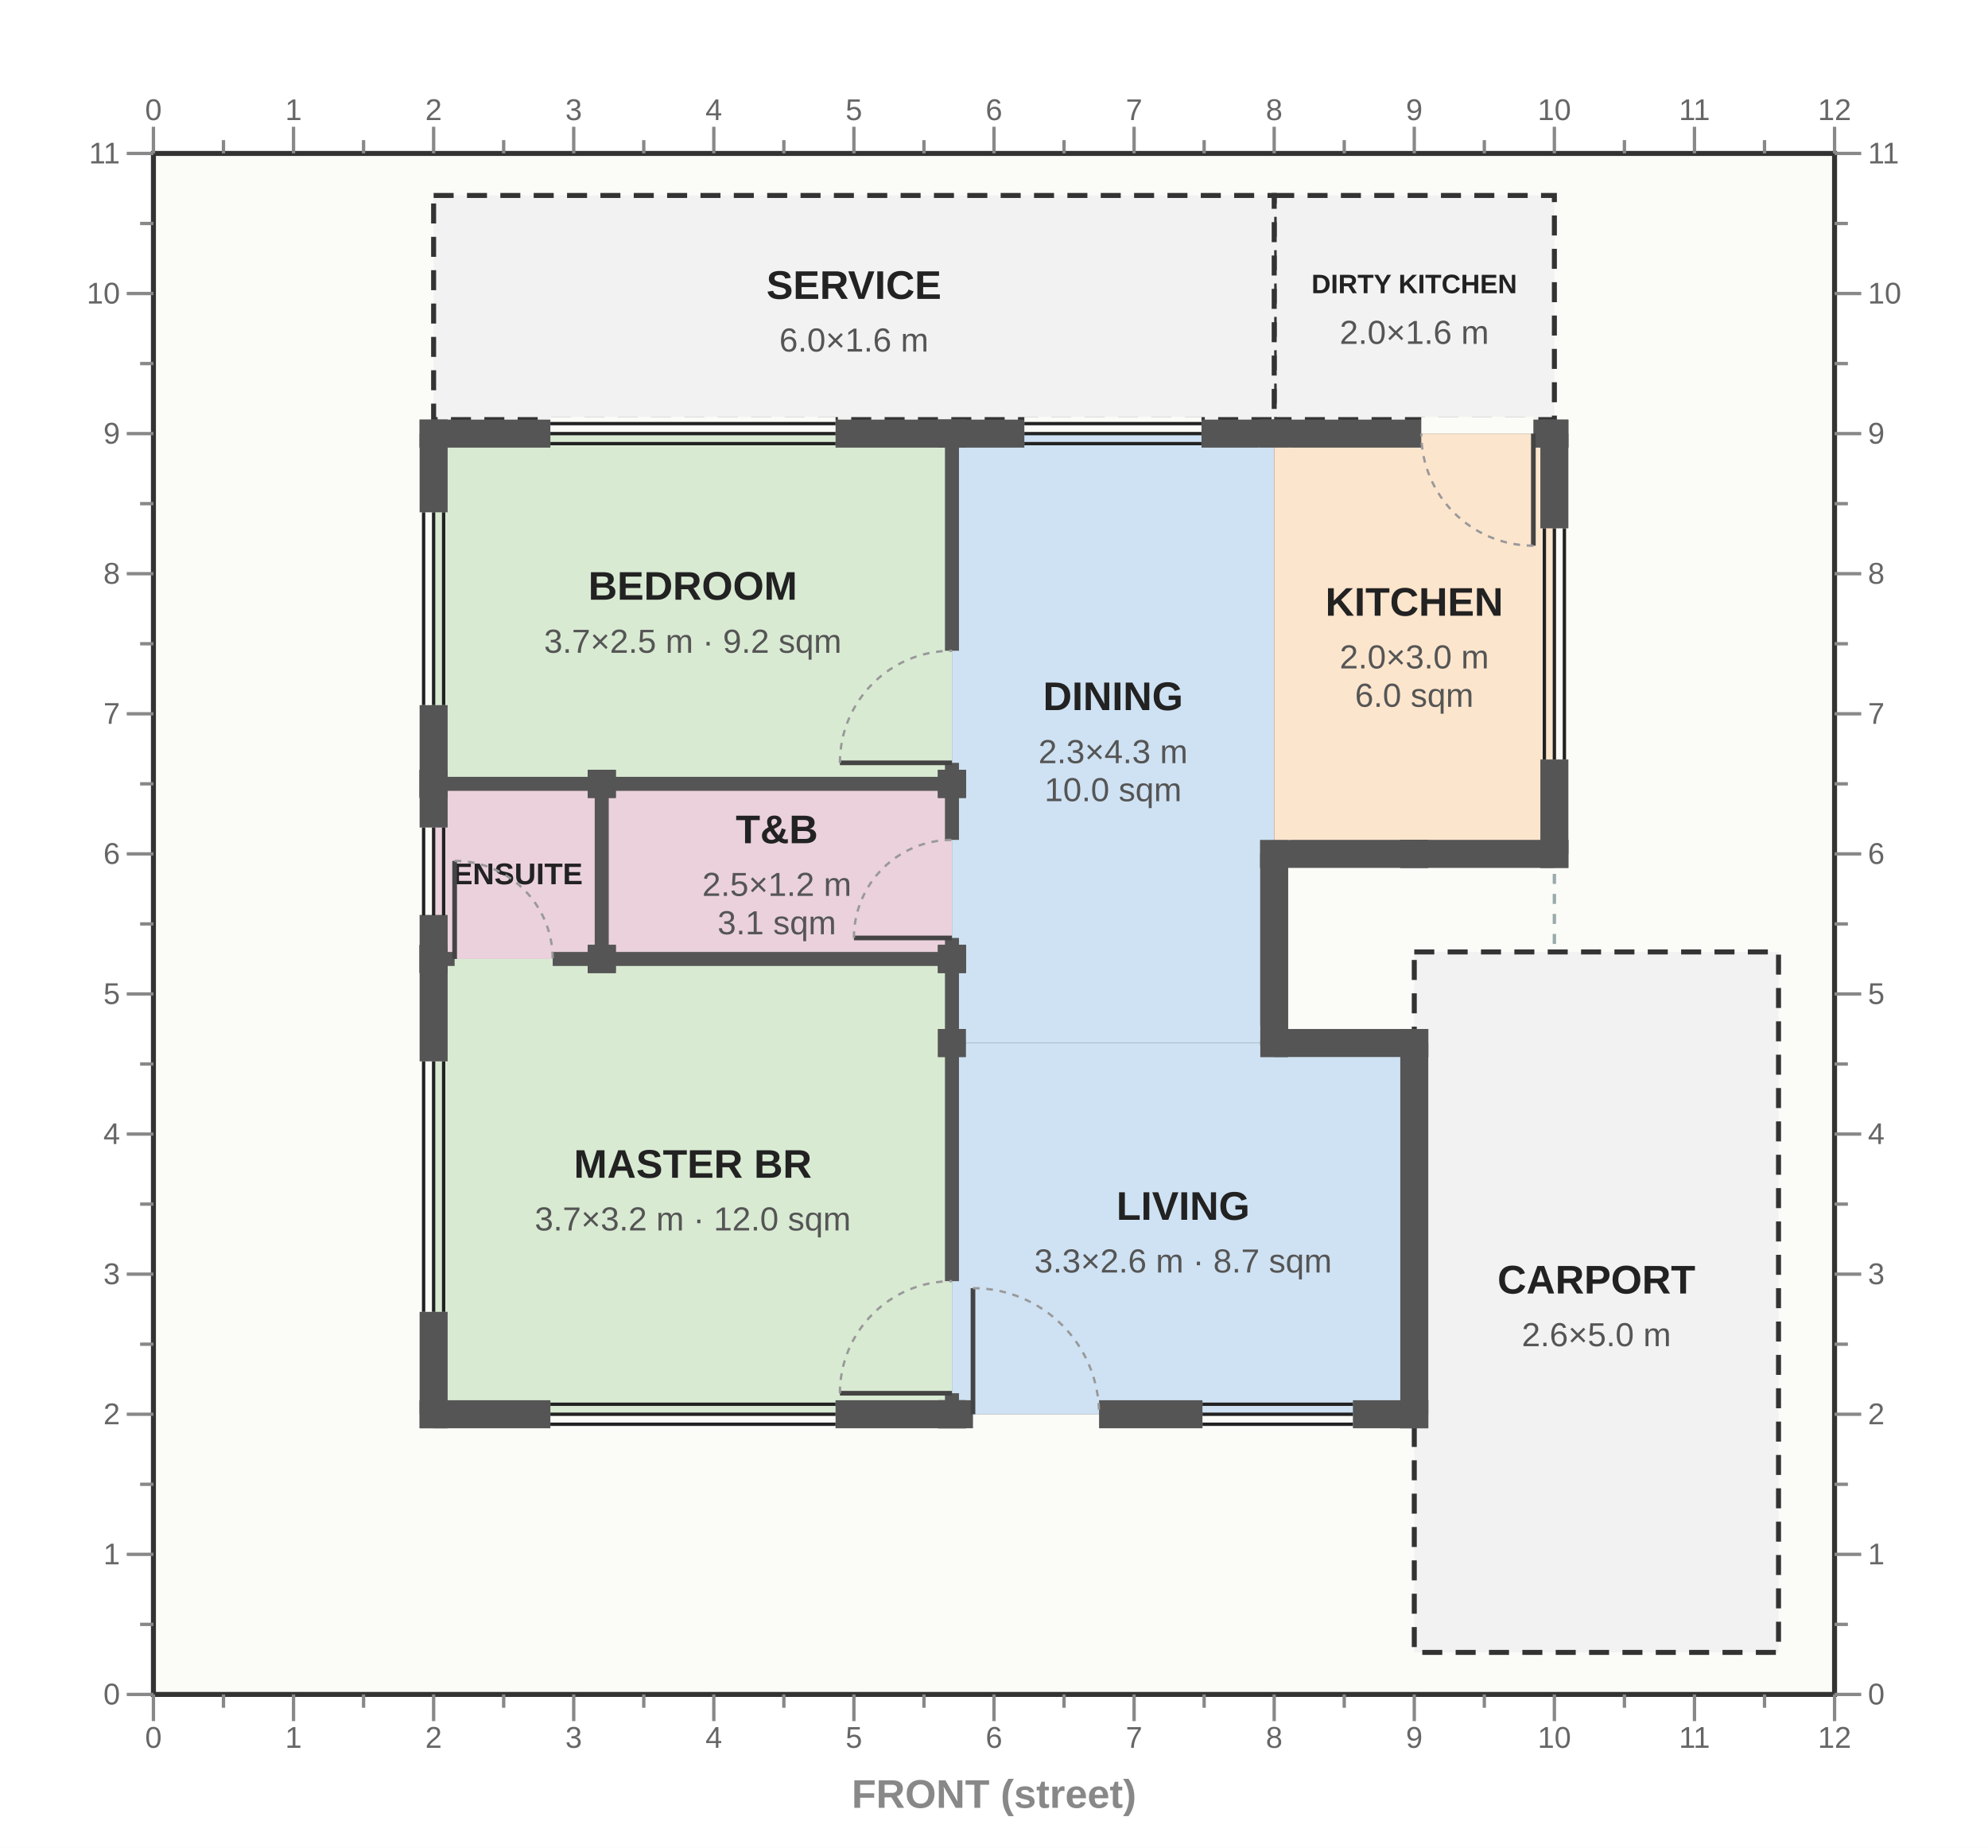
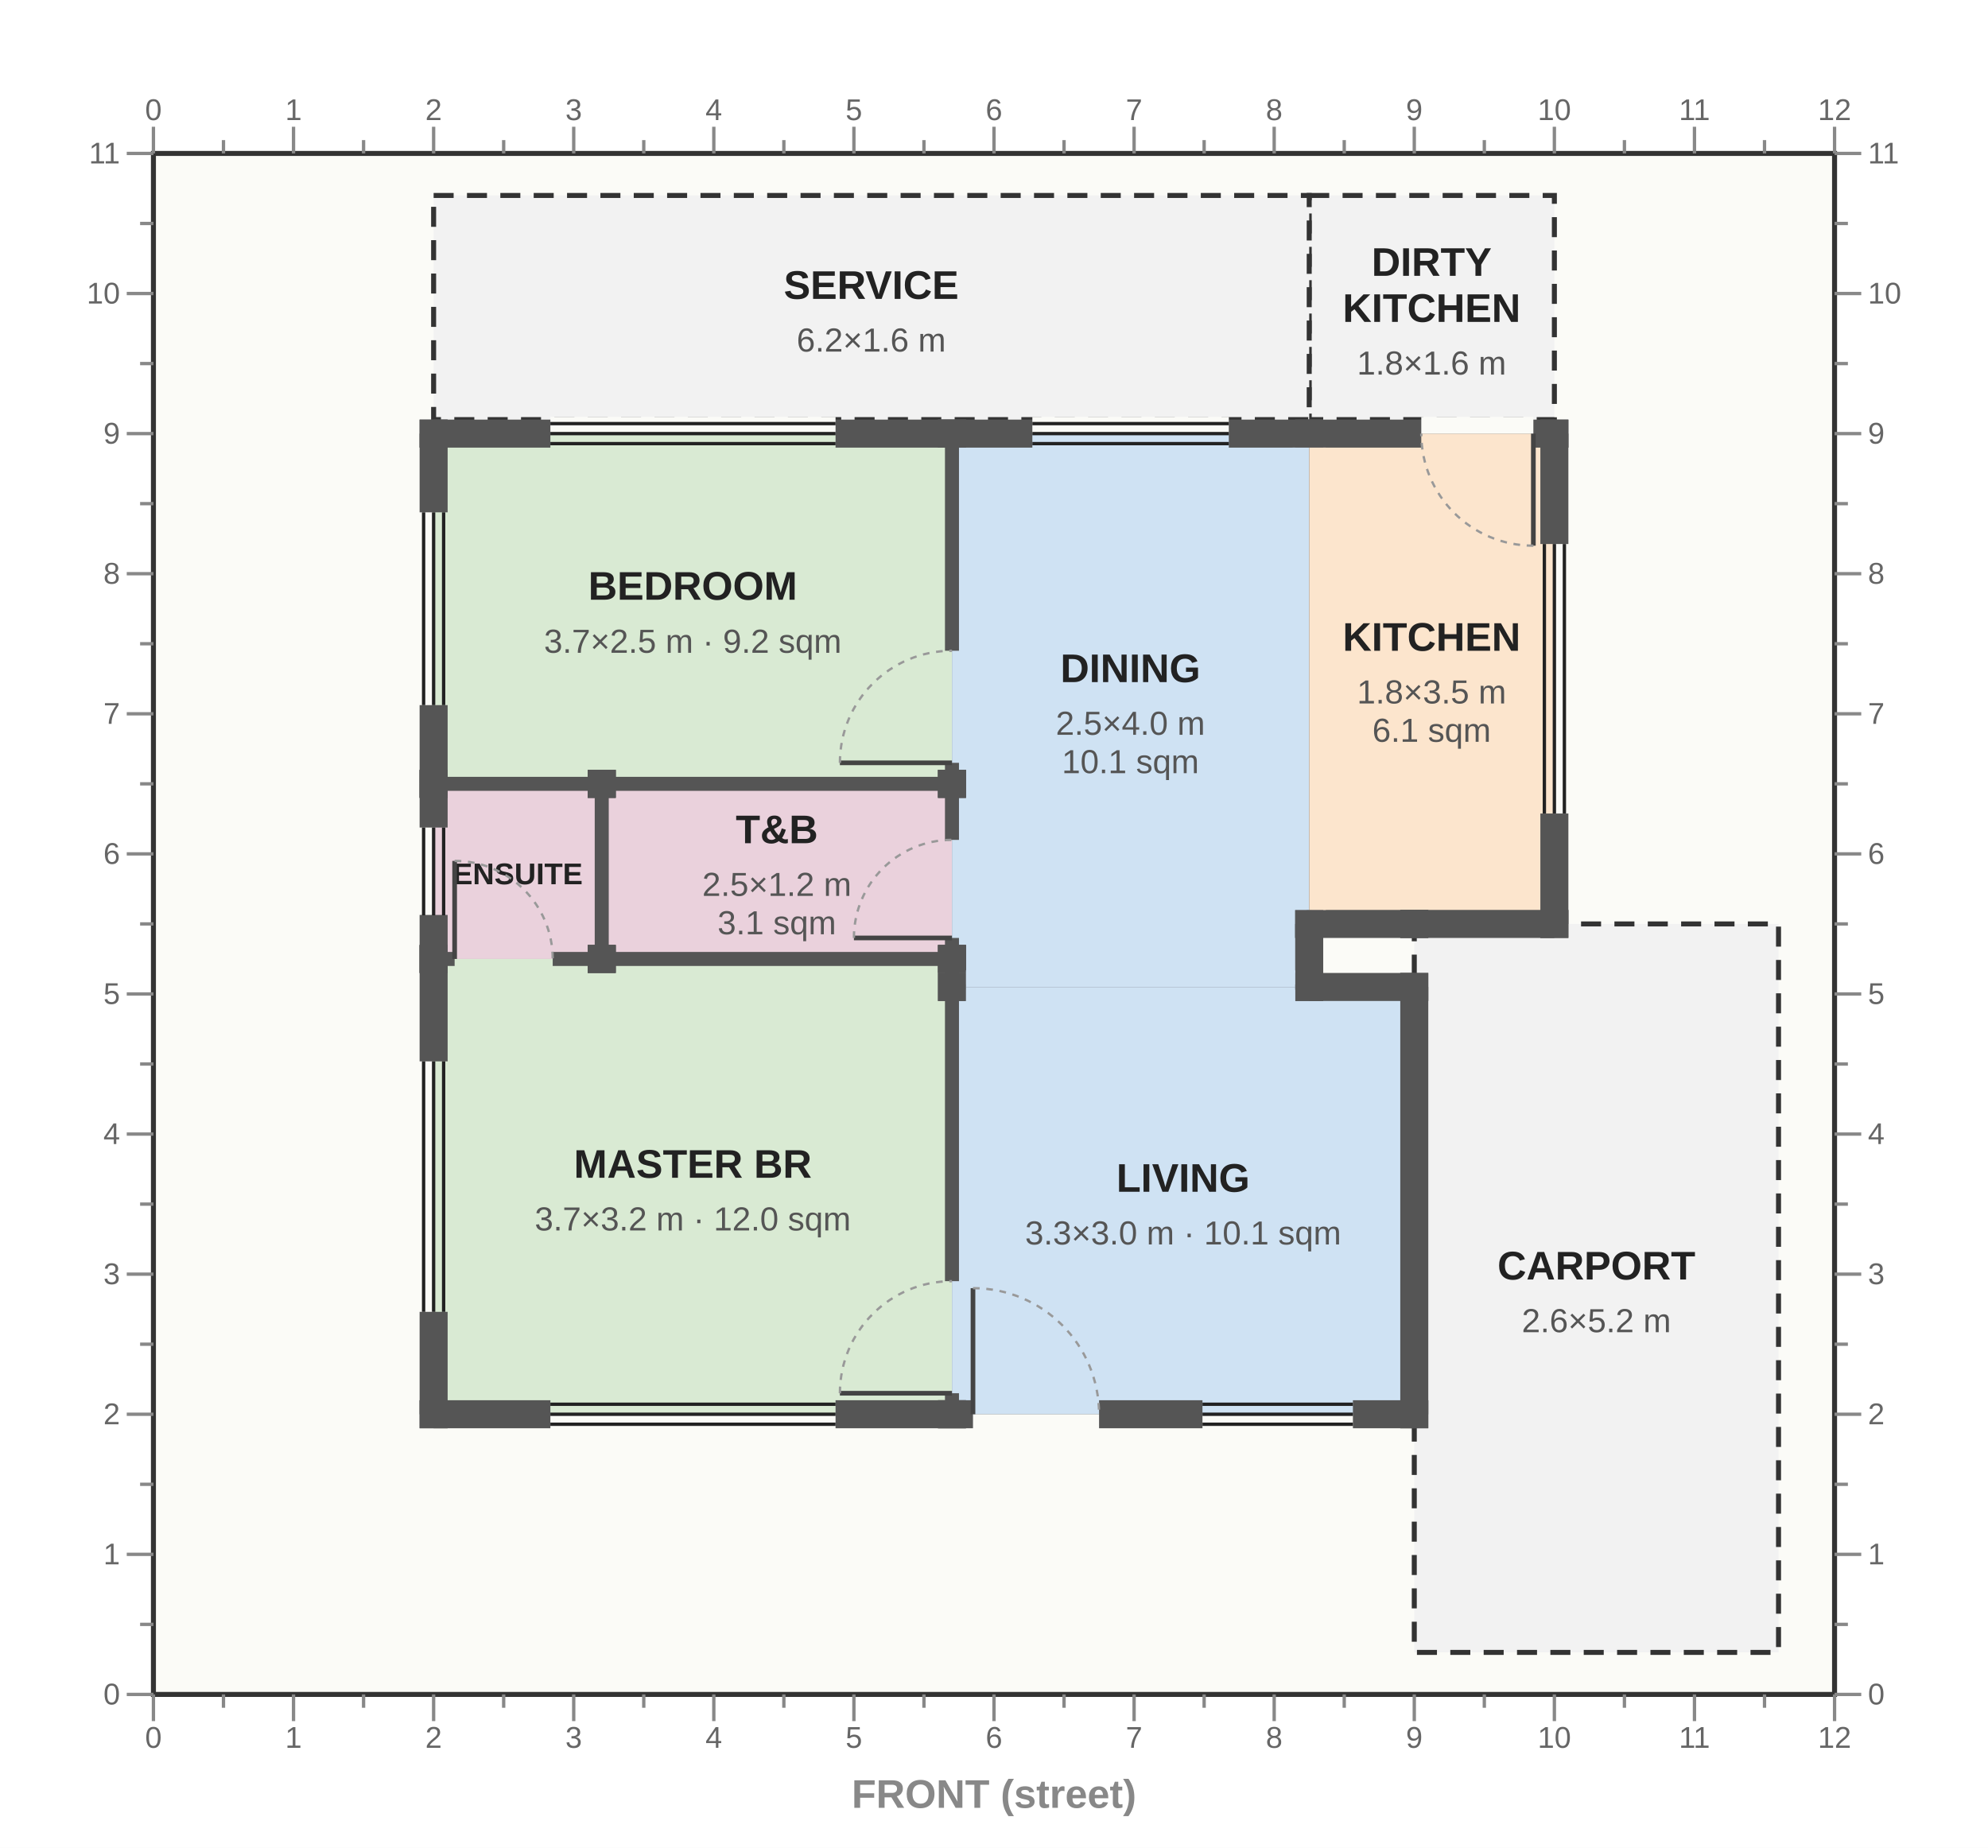
<svg xmlns="http://www.w3.org/2000/svg" width="596" height="554" viewBox="0 0 596 554">
  <rect x="0" y="0" width="596" height="554" fill="white" />
  <rect x="46.0" y="46.0" width="504.0" height="462.0" fill="#fbfbf7" stroke="#333" stroke-width="1.5" />
  <line x1="46.0" y1="46.0" x2="46.0" y2="38.0" stroke="#888" stroke-width="1" />
  <line x1="46.0" y1="508.0" x2="46.0" y2="516.0" stroke="#888" stroke-width="1" />
  <text x="46.0" y="36.0" text-anchor="middle" font-family="Arial" font-size="9" fill="#666">0</text>
  <text x="46.0" y="524.0" text-anchor="middle" font-family="Arial" font-size="9" fill="#666">0</text>
  <line x1="67.0" y1="46.0" x2="67.0" y2="42.0" stroke="#888" stroke-width="1" />
  <line x1="67.0" y1="508.0" x2="67.0" y2="512.0" stroke="#888" stroke-width="1" />
  <line x1="88.0" y1="46.0" x2="88.0" y2="38.0" stroke="#888" stroke-width="1" />
  <line x1="88.0" y1="508.0" x2="88.0" y2="516.0" stroke="#888" stroke-width="1" />
  <text x="88.0" y="36.0" text-anchor="middle" font-family="Arial" font-size="9" fill="#666">1</text>
  <text x="88.0" y="524.0" text-anchor="middle" font-family="Arial" font-size="9" fill="#666">1</text>
  <line x1="109.0" y1="46.0" x2="109.0" y2="42.0" stroke="#888" stroke-width="1" />
  <line x1="109.0" y1="508.0" x2="109.0" y2="512.0" stroke="#888" stroke-width="1" />
  <line x1="130.0" y1="46.0" x2="130.0" y2="38.0" stroke="#888" stroke-width="1" />
  <line x1="130.0" y1="508.0" x2="130.0" y2="516.0" stroke="#888" stroke-width="1" />
  <text x="130.0" y="36.0" text-anchor="middle" font-family="Arial" font-size="9" fill="#666">2</text>
  <text x="130.0" y="524.0" text-anchor="middle" font-family="Arial" font-size="9" fill="#666">2</text>
  <line x1="151.0" y1="46.0" x2="151.0" y2="42.0" stroke="#888" stroke-width="1" />
  <line x1="151.0" y1="508.0" x2="151.0" y2="512.0" stroke="#888" stroke-width="1" />
  <line x1="172.0" y1="46.0" x2="172.0" y2="38.0" stroke="#888" stroke-width="1" />
  <line x1="172.0" y1="508.0" x2="172.0" y2="516.0" stroke="#888" stroke-width="1" />
  <text x="172.0" y="36.0" text-anchor="middle" font-family="Arial" font-size="9" fill="#666">3</text>
  <text x="172.0" y="524.0" text-anchor="middle" font-family="Arial" font-size="9" fill="#666">3</text>
  <line x1="193.0" y1="46.0" x2="193.0" y2="42.0" stroke="#888" stroke-width="1" />
  <line x1="193.0" y1="508.0" x2="193.0" y2="512.0" stroke="#888" stroke-width="1" />
  <line x1="214.0" y1="46.0" x2="214.0" y2="38.0" stroke="#888" stroke-width="1" />
  <line x1="214.0" y1="508.0" x2="214.0" y2="516.0" stroke="#888" stroke-width="1" />
  <text x="214.0" y="36.0" text-anchor="middle" font-family="Arial" font-size="9" fill="#666">4</text>
  <text x="214.0" y="524.0" text-anchor="middle" font-family="Arial" font-size="9" fill="#666">4</text>
  <line x1="235.0" y1="46.0" x2="235.0" y2="42.0" stroke="#888" stroke-width="1" />
  <line x1="235.0" y1="508.0" x2="235.0" y2="512.0" stroke="#888" stroke-width="1" />
  <line x1="256.0" y1="46.0" x2="256.0" y2="38.0" stroke="#888" stroke-width="1" />
  <line x1="256.0" y1="508.0" x2="256.0" y2="516.0" stroke="#888" stroke-width="1" />
  <text x="256.0" y="36.0" text-anchor="middle" font-family="Arial" font-size="9" fill="#666">5</text>
  <text x="256.0" y="524.0" text-anchor="middle" font-family="Arial" font-size="9" fill="#666">5</text>
  <line x1="277.0" y1="46.0" x2="277.0" y2="42.0" stroke="#888" stroke-width="1" />
  <line x1="277.0" y1="508.0" x2="277.0" y2="512.0" stroke="#888" stroke-width="1" />
  <line x1="298.0" y1="46.0" x2="298.0" y2="38.0" stroke="#888" stroke-width="1" />
  <line x1="298.0" y1="508.0" x2="298.0" y2="516.0" stroke="#888" stroke-width="1" />
  <text x="298.0" y="36.0" text-anchor="middle" font-family="Arial" font-size="9" fill="#666">6</text>
  <text x="298.0" y="524.0" text-anchor="middle" font-family="Arial" font-size="9" fill="#666">6</text>
  <line x1="319.0" y1="46.0" x2="319.0" y2="42.0" stroke="#888" stroke-width="1" />
  <line x1="319.0" y1="508.0" x2="319.0" y2="512.0" stroke="#888" stroke-width="1" />
  <line x1="340.0" y1="46.0" x2="340.0" y2="38.0" stroke="#888" stroke-width="1" />
  <line x1="340.0" y1="508.0" x2="340.0" y2="516.0" stroke="#888" stroke-width="1" />
  <text x="340.0" y="36.0" text-anchor="middle" font-family="Arial" font-size="9" fill="#666">7</text>
  <text x="340.0" y="524.0" text-anchor="middle" font-family="Arial" font-size="9" fill="#666">7</text>
  <line x1="361.0" y1="46.0" x2="361.0" y2="42.0" stroke="#888" stroke-width="1" />
  <line x1="361.0" y1="508.0" x2="361.0" y2="512.0" stroke="#888" stroke-width="1" />
  <line x1="382.0" y1="46.0" x2="382.0" y2="38.0" stroke="#888" stroke-width="1" />
  <line x1="382.0" y1="508.0" x2="382.0" y2="516.0" stroke="#888" stroke-width="1" />
  <text x="382.0" y="36.0" text-anchor="middle" font-family="Arial" font-size="9" fill="#666">8</text>
  <text x="382.0" y="524.0" text-anchor="middle" font-family="Arial" font-size="9" fill="#666">8</text>
  <line x1="403.0" y1="46.0" x2="403.0" y2="42.0" stroke="#888" stroke-width="1" />
  <line x1="403.0" y1="508.0" x2="403.0" y2="512.0" stroke="#888" stroke-width="1" />
  <line x1="424.0" y1="46.0" x2="424.0" y2="38.0" stroke="#888" stroke-width="1" />
  <line x1="424.0" y1="508.0" x2="424.0" y2="516.0" stroke="#888" stroke-width="1" />
  <text x="424.0" y="36.0" text-anchor="middle" font-family="Arial" font-size="9" fill="#666">9</text>
  <text x="424.0" y="524.0" text-anchor="middle" font-family="Arial" font-size="9" fill="#666">9</text>
  <line x1="445.0" y1="46.0" x2="445.0" y2="42.0" stroke="#888" stroke-width="1" />
  <line x1="445.0" y1="508.0" x2="445.0" y2="512.0" stroke="#888" stroke-width="1" />
  <line x1="466.0" y1="46.0" x2="466.0" y2="38.0" stroke="#888" stroke-width="1" />
  <line x1="466.0" y1="508.0" x2="466.0" y2="516.0" stroke="#888" stroke-width="1" />
  <text x="466.0" y="36.0" text-anchor="middle" font-family="Arial" font-size="9" fill="#666">10</text>
  <text x="466.0" y="524.0" text-anchor="middle" font-family="Arial" font-size="9" fill="#666">10</text>
  <line x1="487.0" y1="46.0" x2="487.0" y2="42.0" stroke="#888" stroke-width="1" />
  <line x1="487.0" y1="508.0" x2="487.0" y2="512.0" stroke="#888" stroke-width="1" />
  <line x1="508.0" y1="46.0" x2="508.0" y2="38.0" stroke="#888" stroke-width="1" />
  <line x1="508.0" y1="508.0" x2="508.0" y2="516.0" stroke="#888" stroke-width="1" />
  <text x="508.0" y="36.0" text-anchor="middle" font-family="Arial" font-size="9" fill="#666">11</text>
  <text x="508.0" y="524.0" text-anchor="middle" font-family="Arial" font-size="9" fill="#666">11</text>
  <line x1="529.0" y1="46.0" x2="529.0" y2="42.0" stroke="#888" stroke-width="1" />
  <line x1="529.0" y1="508.0" x2="529.0" y2="512.0" stroke="#888" stroke-width="1" />
  <line x1="550.0" y1="46.0" x2="550.0" y2="38.0" stroke="#888" stroke-width="1" />
  <line x1="550.0" y1="508.0" x2="550.0" y2="516.0" stroke="#888" stroke-width="1" />
  <text x="550.0" y="36.0" text-anchor="middle" font-family="Arial" font-size="9" fill="#666">12</text>
  <text x="550.0" y="524.0" text-anchor="middle" font-family="Arial" font-size="9" fill="#666">12</text>
  <line x1="46.0" y1="508.0" x2="38.0" y2="508.0" stroke="#888" stroke-width="1" />
  <line x1="550.0" y1="508.0" x2="558.0" y2="508.0" stroke="#888" stroke-width="1" />
  <text x="36.0" y="511.0" text-anchor="end" font-family="Arial" font-size="9" fill="#666">0</text>
  <text x="560.0" y="511.0" text-anchor="start" font-family="Arial" font-size="9" fill="#666">0</text>
  <line x1="46.0" y1="487.0" x2="42.0" y2="487.0" stroke="#888" stroke-width="1" />
  <line x1="550.0" y1="487.0" x2="554.0" y2="487.0" stroke="#888" stroke-width="1" />
  <line x1="46.0" y1="466.0" x2="38.0" y2="466.0" stroke="#888" stroke-width="1" />
  <line x1="550.0" y1="466.0" x2="558.0" y2="466.0" stroke="#888" stroke-width="1" />
  <text x="36.0" y="469.0" text-anchor="end" font-family="Arial" font-size="9" fill="#666">1</text>
  <text x="560.0" y="469.0" text-anchor="start" font-family="Arial" font-size="9" fill="#666">1</text>
  <line x1="46.0" y1="445.0" x2="42.0" y2="445.0" stroke="#888" stroke-width="1" />
  <line x1="550.0" y1="445.0" x2="554.0" y2="445.0" stroke="#888" stroke-width="1" />
  <line x1="46.0" y1="424.0" x2="38.0" y2="424.0" stroke="#888" stroke-width="1" />
  <line x1="550.0" y1="424.0" x2="558.0" y2="424.0" stroke="#888" stroke-width="1" />
  <text x="36.0" y="427.0" text-anchor="end" font-family="Arial" font-size="9" fill="#666">2</text>
  <text x="560.0" y="427.0" text-anchor="start" font-family="Arial" font-size="9" fill="#666">2</text>
  <line x1="46.0" y1="403.0" x2="42.0" y2="403.0" stroke="#888" stroke-width="1" />
  <line x1="550.0" y1="403.0" x2="554.0" y2="403.0" stroke="#888" stroke-width="1" />
  <line x1="46.0" y1="382.0" x2="38.0" y2="382.0" stroke="#888" stroke-width="1" />
  <line x1="550.0" y1="382.0" x2="558.0" y2="382.0" stroke="#888" stroke-width="1" />
  <text x="36.0" y="385.0" text-anchor="end" font-family="Arial" font-size="9" fill="#666">3</text>
  <text x="560.0" y="385.0" text-anchor="start" font-family="Arial" font-size="9" fill="#666">3</text>
  <line x1="46.0" y1="361.0" x2="42.0" y2="361.0" stroke="#888" stroke-width="1" />
  <line x1="550.0" y1="361.0" x2="554.0" y2="361.0" stroke="#888" stroke-width="1" />
  <line x1="46.0" y1="340.0" x2="38.0" y2="340.0" stroke="#888" stroke-width="1" />
  <line x1="550.0" y1="340.0" x2="558.0" y2="340.0" stroke="#888" stroke-width="1" />
  <text x="36.0" y="343.0" text-anchor="end" font-family="Arial" font-size="9" fill="#666">4</text>
  <text x="560.0" y="343.0" text-anchor="start" font-family="Arial" font-size="9" fill="#666">4</text>
  <line x1="46.0" y1="319.0" x2="42.0" y2="319.0" stroke="#888" stroke-width="1" />
  <line x1="550.0" y1="319.0" x2="554.0" y2="319.0" stroke="#888" stroke-width="1" />
  <line x1="46.0" y1="298.0" x2="38.0" y2="298.0" stroke="#888" stroke-width="1" />
  <line x1="550.0" y1="298.0" x2="558.0" y2="298.0" stroke="#888" stroke-width="1" />
  <text x="36.0" y="301.0" text-anchor="end" font-family="Arial" font-size="9" fill="#666">5</text>
  <text x="560.0" y="301.0" text-anchor="start" font-family="Arial" font-size="9" fill="#666">5</text>
  <line x1="46.0" y1="277.0" x2="42.0" y2="277.0" stroke="#888" stroke-width="1" />
  <line x1="550.0" y1="277.0" x2="554.0" y2="277.0" stroke="#888" stroke-width="1" />
  <line x1="46.0" y1="256.0" x2="38.0" y2="256.0" stroke="#888" stroke-width="1" />
  <line x1="550.0" y1="256.0" x2="558.0" y2="256.0" stroke="#888" stroke-width="1" />
  <text x="36.0" y="259.0" text-anchor="end" font-family="Arial" font-size="9" fill="#666">6</text>
  <text x="560.0" y="259.0" text-anchor="start" font-family="Arial" font-size="9" fill="#666">6</text>
  <line x1="46.0" y1="235.0" x2="42.0" y2="235.0" stroke="#888" stroke-width="1" />
  <line x1="550.0" y1="235.0" x2="554.0" y2="235.0" stroke="#888" stroke-width="1" />
  <line x1="46.0" y1="214.0" x2="38.0" y2="214.0" stroke="#888" stroke-width="1" />
  <line x1="550.0" y1="214.0" x2="558.0" y2="214.0" stroke="#888" stroke-width="1" />
  <text x="36.0" y="217.0" text-anchor="end" font-family="Arial" font-size="9" fill="#666">7</text>
  <text x="560.0" y="217.0" text-anchor="start" font-family="Arial" font-size="9" fill="#666">7</text>
  <line x1="46.0" y1="193.0" x2="42.0" y2="193.0" stroke="#888" stroke-width="1" />
  <line x1="550.0" y1="193.0" x2="554.0" y2="193.0" stroke="#888" stroke-width="1" />
  <line x1="46.0" y1="172.0" x2="38.0" y2="172.0" stroke="#888" stroke-width="1" />
  <line x1="550.0" y1="172.0" x2="558.0" y2="172.0" stroke="#888" stroke-width="1" />
  <text x="36.0" y="175.0" text-anchor="end" font-family="Arial" font-size="9" fill="#666">8</text>
  <text x="560.0" y="175.0" text-anchor="start" font-family="Arial" font-size="9" fill="#666">8</text>
  <line x1="46.0" y1="151.0" x2="42.0" y2="151.0" stroke="#888" stroke-width="1" />
  <line x1="550.0" y1="151.0" x2="554.0" y2="151.0" stroke="#888" stroke-width="1" />
  <line x1="46.0" y1="130.0" x2="38.0" y2="130.0" stroke="#888" stroke-width="1" />
  <line x1="550.0" y1="130.0" x2="558.0" y2="130.0" stroke="#888" stroke-width="1" />
  <text x="36.0" y="133.0" text-anchor="end" font-family="Arial" font-size="9" fill="#666">9</text>
  <text x="560.0" y="133.0" text-anchor="start" font-family="Arial" font-size="9" fill="#666">9</text>
  <line x1="46.0" y1="109.0" x2="42.0" y2="109.0" stroke="#888" stroke-width="1" />
  <line x1="550.0" y1="109.0" x2="554.0" y2="109.0" stroke="#888" stroke-width="1" />
  <line x1="46.0" y1="88.0" x2="38.0" y2="88.0" stroke="#888" stroke-width="1" />
  <line x1="550.0" y1="88.0" x2="558.0" y2="88.0" stroke="#888" stroke-width="1" />
  <text x="36.0" y="91.0" text-anchor="end" font-family="Arial" font-size="9" fill="#666">10</text>
  <text x="560.0" y="91.0" text-anchor="start" font-family="Arial" font-size="9" fill="#666">10</text>
  <line x1="46.0" y1="67.0" x2="42.0" y2="67.0" stroke="#888" stroke-width="1" />
  <line x1="550.0" y1="67.0" x2="554.0" y2="67.0" stroke="#888" stroke-width="1" />
  <line x1="46.0" y1="46.0" x2="38.0" y2="46.0" stroke="#888" stroke-width="1" />
  <line x1="550.0" y1="46.0" x2="558.0" y2="46.0" stroke="#888" stroke-width="1" />
  <text x="36.0" y="49.0" text-anchor="end" font-family="Arial" font-size="9" fill="#666">11</text>
  <text x="560.0" y="49.0" text-anchor="start" font-family="Arial" font-size="9" fill="#666">11</text>
  <rect x="130.0" y="130.0" width="336.0" height="294.0" fill="none" stroke="#9aa" stroke-width="1" stroke-dasharray="3 3" />
-   <rect x="424.0" y="285.4" width="109.2" height="210.0" fill="#f2f2f2" stroke="#333" stroke-width="1.5" stroke-dasharray="6 4" />
-   <text x="478.6" y="387.8" text-anchor="middle" font-family="Arial" font-size="12" font-weight="bold" fill="#222">CARPORT</text>
-   <text x="478.6" y="403.6" text-anchor="middle" font-family="Arial" font-size="10" fill="#555">2.6×5.0 m</text>
-   <rect x="382.0" y="58.6" width="84.0" height="67.2" fill="#f2f2f2" stroke="#333" stroke-width="1.5" stroke-dasharray="6 4" />
-   <text x="424.0" y="87.9" text-anchor="middle" font-family="Arial" font-size="8" font-weight="bold" fill="#222">DIRTY KITCHEN</text>
-   <text x="424.0" y="103.1" text-anchor="middle" font-family="Arial" font-size="10" fill="#555">2.0×1.6 m</text>
-   <rect x="130.0" y="58.6" width="252.0" height="67.2" fill="#f2f2f2" stroke="#333" stroke-width="1.5" stroke-dasharray="6 4" />
-   <text x="256.0" y="89.6" text-anchor="middle" font-family="Arial" font-size="12" font-weight="bold" fill="#222">SERVICE</text>
-   <text x="256.0" y="105.4" text-anchor="middle" font-family="Arial" font-size="10" fill="#555">6.0×1.6 m</text>
+   <rect x="424.0" y="277.0" width="109.2" height="218.4" fill="#f2f2f2" stroke="#333" stroke-width="1.5" stroke-dasharray="6 4" />
+   <text x="478.6" y="383.6" text-anchor="middle" font-family="Arial" font-size="12" font-weight="bold" fill="#222">CARPORT</text>
+   <text x="478.6" y="399.4" text-anchor="middle" font-family="Arial" font-size="10" fill="#555">2.6×5.2 m</text>
+   <rect x="392.5" y="58.6" width="73.5" height="67.2" fill="#f2f2f2" stroke="#333" stroke-width="1.5" stroke-dasharray="6 4" />
+   <text x="429.2" y="82.7" text-anchor="middle" font-family="Arial" font-size="12" font-weight="bold" fill="#222">DIRTY</text>
+   <text x="429.2" y="96.5" text-anchor="middle" font-family="Arial" font-size="12" font-weight="bold" fill="#222">KITCHEN</text>
+   <text x="429.2" y="112.3" text-anchor="middle" font-family="Arial" font-size="10" fill="#555">1.8×1.6 m</text>
+   <rect x="130.0" y="58.6" width="262.5" height="67.2" fill="#f2f2f2" stroke="#333" stroke-width="1.5" stroke-dasharray="6 4" />
+   <text x="261.2" y="89.6" text-anchor="middle" font-family="Arial" font-size="12" font-weight="bold" fill="#222">SERVICE</text>
+   <text x="261.2" y="105.4" text-anchor="middle" font-family="Arial" font-size="10" fill="#555">6.2×1.6 m</text>
  <rect x="130.0" y="287.5" width="155.4" height="136.5" fill="#d9ead3" stroke="#333" stroke-width="1.5" />
  <text x="207.7" y="353.1" text-anchor="middle" font-family="Arial" font-size="12" font-weight="bold" fill="#222">MASTER BR</text>
  <text x="207.7" y="368.9" text-anchor="middle" font-family="Arial" font-size="10" fill="#555">3.7×3.2 m · 12.0 sqm</text>
  <rect x="130.0" y="235.0" width="50.4" height="52.5" fill="#ead1dc" stroke="#333" stroke-width="1.5" />
  <text x="155.2" y="265.1" text-anchor="middle" font-family="Arial" font-size="9" font-weight="bold" fill="#222">ENSUITE</text>
  <rect x="130.0" y="130.0" width="155.4" height="105.0" fill="#d9ead3" stroke="#333" stroke-width="1.5" />
  <text x="207.7" y="179.8" text-anchor="middle" font-family="Arial" font-size="12" font-weight="bold" fill="#222">BEDROOM</text>
  <text x="207.7" y="195.7" text-anchor="middle" font-family="Arial" font-size="10" fill="#555">3.7×2.5 m · 9.2 sqm</text>
  <rect x="180.4" y="235.0" width="105.0" height="52.5" fill="#ead1dc" stroke="#333" stroke-width="1.5" />
  <text x="232.9" y="252.8" text-anchor="middle" font-family="Arial" font-size="12" font-weight="bold" fill="#222">T&amp;B</text>
  <text x="232.9" y="268.6" text-anchor="middle" font-family="Arial" font-size="10" fill="#555">2.5×1.2 m</text>
  <text x="232.9" y="280.1" text-anchor="middle" font-family="Arial" font-size="10" fill="#555">3.1 sqm</text>
-   <rect x="285.4" y="312.7" width="138.6" height="111.3" fill="#cfe2f3" stroke="#333" stroke-width="1.5" />
-   <text x="354.7" y="365.7" text-anchor="middle" font-family="Arial" font-size="12" font-weight="bold" fill="#222">LIVING</text>
-   <text x="354.7" y="381.5" text-anchor="middle" font-family="Arial" font-size="10" fill="#555">3.3×2.6 m · 8.7 sqm</text>
-   <rect x="285.4" y="130.0" width="96.6" height="182.7" fill="#cfe2f3" stroke="#333" stroke-width="1.5" />
-   <text x="333.7" y="212.9" text-anchor="middle" font-family="Arial" font-size="12" font-weight="bold" fill="#222">DINING</text>
-   <text x="333.7" y="228.8" text-anchor="middle" font-family="Arial" font-size="10" fill="#555">2.3×4.3 m</text>
-   <text x="333.7" y="240.2" text-anchor="middle" font-family="Arial" font-size="10" fill="#555">10.0 sqm</text>
-   <rect x="382.0" y="130.0" width="84.0" height="126.0" fill="#fce5cd" stroke="#333" stroke-width="1.5" />
-   <text x="424.0" y="184.6" text-anchor="middle" font-family="Arial" font-size="12" font-weight="bold" fill="#222">KITCHEN</text>
-   <text x="424.0" y="200.4" text-anchor="middle" font-family="Arial" font-size="10" fill="#555">2.0×3.0 m</text>
-   <text x="424.0" y="211.9" text-anchor="middle" font-family="Arial" font-size="10" fill="#555">6.0 sqm</text>
+   <rect x="285.4" y="295.9" width="138.6" height="128.1" fill="#cfe2f3" stroke="#333" stroke-width="1.5" />
+   <text x="354.7" y="357.3" text-anchor="middle" font-family="Arial" font-size="12" font-weight="bold" fill="#222">LIVING</text>
+   <text x="354.7" y="373.1" text-anchor="middle" font-family="Arial" font-size="10" fill="#555">3.3×3.0 m · 10.1 sqm</text>
+   <rect x="285.4" y="130.0" width="107.1" height="165.9" fill="#cfe2f3" stroke="#333" stroke-width="1.5" />
+   <text x="338.9" y="204.5" text-anchor="middle" font-family="Arial" font-size="12" font-weight="bold" fill="#222">DINING</text>
+   <text x="338.9" y="220.3" text-anchor="middle" font-family="Arial" font-size="10" fill="#555">2.5×4.0 m</text>
+   <text x="338.9" y="231.8" text-anchor="middle" font-family="Arial" font-size="10" fill="#555">10.1 sqm</text>
+   <rect x="392.5" y="130.0" width="73.5" height="147.0" fill="#fce5cd" stroke="#333" stroke-width="1.5" />
+   <text x="429.2" y="195.1" text-anchor="middle" font-family="Arial" font-size="12" font-weight="bold" fill="#222">KITCHEN</text>
+   <text x="429.2" y="210.9" text-anchor="middle" font-family="Arial" font-size="10" fill="#555">1.8×3.5 m</text>
+   <text x="429.2" y="222.4" text-anchor="middle" font-family="Arial" font-size="10" fill="#555">6.1 sqm</text>
  <text x="298.0" y="542.0" text-anchor="middle" font-family="Arial" font-size="12" font-weight="bold" fill="#888">FRONT (street)</text>
  <rect x="130.00" y="285.40" width="50.40" height="4.20" fill="#555" stroke="none" />
  <rect x="180.40" y="285.40" width="105.00" height="4.20" fill="#555" stroke="none" />
-   <rect x="283.30" y="312.70" width="4.20" height="111.30" fill="#555" stroke="none" />
-   <rect x="283.30" y="287.50" width="4.20" height="25.20" fill="#555" stroke="none" />
+   <rect x="283.30" y="295.90" width="4.20" height="128.10" fill="#555" stroke="none" />
+   <rect x="283.30" y="287.50" width="4.20" height="8.40" fill="#555" stroke="none" />
  <rect x="130.00" y="232.90" width="50.40" height="4.20" fill="#555" stroke="none" />
  <rect x="178.30" y="235.00" width="4.20" height="52.50" fill="#555" stroke="none" />
  <rect x="180.40" y="232.90" width="105.00" height="4.20" fill="#555" stroke="none" />
  <rect x="283.30" y="130.00" width="4.20" height="105.00" fill="#555" stroke="none" />
  <rect x="283.30" y="235.00" width="4.20" height="52.50" fill="#555" stroke="none" />
-   <rect x="419.80" y="312.70" width="8.40" height="111.30" fill="#555" stroke="none" />
-   <rect x="424.00" y="251.80" width="42.00" height="8.40" fill="#555" stroke="none" />
+   <rect x="419.80" y="295.90" width="8.40" height="128.10" fill="#555" stroke="none" />
+   <rect x="424.00" y="272.80" width="42.00" height="8.40" fill="#555" stroke="none" />
  <rect x="130.00" y="419.80" width="155.40" height="8.40" fill="#555" stroke="none" />
  <rect x="125.80" y="287.50" width="8.40" height="136.50" fill="#555" stroke="none" />
  <rect x="125.80" y="235.00" width="8.40" height="52.50" fill="#555" stroke="none" />
  <rect x="130.00" y="125.80" width="155.40" height="8.40" fill="#555" stroke="none" />
  <rect x="125.80" y="130.00" width="8.40" height="105.00" fill="#555" stroke="none" />
-   <rect x="382.00" y="308.50" width="42.00" height="8.40" fill="#555" stroke="none" />
+   <rect x="392.50" y="291.70" width="31.50" height="8.40" fill="#555" stroke="none" />
  <rect x="285.40" y="419.80" width="138.60" height="8.40" fill="#555" stroke="none" />
-   <rect x="285.40" y="125.80" width="96.60" height="8.40" fill="#555" stroke="none" />
-   <rect x="377.80" y="256.00" width="8.40" height="56.70" fill="#555" stroke="none" />
-   <rect x="382.00" y="125.80" width="84.00" height="8.40" fill="#555" stroke="none" />
-   <rect x="382.00" y="251.80" width="42.00" height="8.40" fill="#555" stroke="none" />
-   <rect x="461.80" y="130.00" width="8.40" height="126.00" fill="#555" stroke="none" />
+   <rect x="285.40" y="125.80" width="107.10" height="8.40" fill="#555" stroke="none" />
+   <rect x="388.30" y="277.00" width="8.40" height="18.90" fill="#555" stroke="none" />
+   <rect x="392.50" y="125.80" width="73.50" height="8.40" fill="#555" stroke="none" />
+   <rect x="392.50" y="272.80" width="31.50" height="8.40" fill="#555" stroke="none" />
+   <rect x="461.80" y="130.00" width="8.40" height="147.00" fill="#555" stroke="none" />
  <rect x="125.80" y="283.30" width="8.40" height="8.40" fill="#555" stroke="none" />
  <rect x="176.20" y="283.30" width="8.40" height="8.40" fill="#555" stroke="none" />
  <rect x="176.20" y="283.30" width="8.40" height="8.40" fill="#555" stroke="none" />
  <rect x="281.20" y="283.30" width="8.40" height="8.40" fill="#555" stroke="none" />
  <rect x="281.20" y="419.80" width="8.40" height="8.40" fill="#555" stroke="none" />
-   <rect x="281.20" y="308.50" width="8.40" height="8.40" fill="#555" stroke="none" />
-   <rect x="281.20" y="308.50" width="8.40" height="8.40" fill="#555" stroke="none" />
+   <rect x="281.20" y="291.70" width="8.40" height="8.40" fill="#555" stroke="none" />
+   <rect x="281.20" y="291.70" width="8.40" height="8.40" fill="#555" stroke="none" />
  <rect x="281.20" y="283.30" width="8.40" height="8.40" fill="#555" stroke="none" />
  <rect x="125.80" y="230.80" width="8.40" height="8.40" fill="#555" stroke="none" />
  <rect x="176.20" y="230.80" width="8.40" height="8.40" fill="#555" stroke="none" />
  <rect x="176.20" y="283.30" width="8.40" height="8.40" fill="#555" stroke="none" />
  <rect x="176.20" y="230.80" width="8.40" height="8.40" fill="#555" stroke="none" />
  <rect x="176.20" y="230.80" width="8.40" height="8.40" fill="#555" stroke="none" />
  <rect x="281.20" y="230.80" width="8.40" height="8.40" fill="#555" stroke="none" />
  <rect x="281.20" y="230.80" width="8.40" height="8.40" fill="#555" stroke="none" />
  <rect x="281.20" y="125.80" width="8.40" height="8.40" fill="#555" stroke="none" />
  <rect x="281.20" y="283.30" width="8.40" height="8.40" fill="#555" stroke="none" />
  <rect x="281.20" y="230.80" width="8.40" height="8.40" fill="#555" stroke="none" />
  <rect x="419.80" y="419.80" width="8.40" height="8.40" fill="#555" stroke="none" />
-   <rect x="419.80" y="308.50" width="8.40" height="8.40" fill="#555" stroke="none" />
-   <rect x="419.80" y="251.80" width="8.40" height="8.40" fill="#555" stroke="none" />
-   <rect x="461.80" y="251.80" width="8.40" height="8.40" fill="#555" stroke="none" />
+   <rect x="419.80" y="291.70" width="8.40" height="8.40" fill="#555" stroke="none" />
+   <rect x="419.80" y="272.80" width="8.40" height="8.40" fill="#555" stroke="none" />
+   <rect x="461.80" y="272.80" width="8.40" height="8.40" fill="#555" stroke="none" />
  <rect x="125.80" y="419.80" width="8.40" height="8.40" fill="#555" stroke="none" />
  <rect x="281.20" y="419.80" width="8.40" height="8.40" fill="#555" stroke="none" />
  <rect x="125.80" y="419.80" width="8.40" height="8.40" fill="#555" stroke="none" />
  <rect x="125.80" y="283.30" width="8.40" height="8.40" fill="#555" stroke="none" />
  <rect x="125.80" y="283.30" width="8.40" height="8.40" fill="#555" stroke="none" />
  <rect x="125.80" y="230.80" width="8.40" height="8.40" fill="#555" stroke="none" />
  <rect x="125.80" y="125.80" width="8.40" height="8.40" fill="#555" stroke="none" />
  <rect x="281.20" y="125.80" width="8.40" height="8.40" fill="#555" stroke="none" />
  <rect x="125.80" y="230.80" width="8.40" height="8.40" fill="#555" stroke="none" />
  <rect x="125.80" y="125.80" width="8.40" height="8.40" fill="#555" stroke="none" />
-   <rect x="377.80" y="308.50" width="8.40" height="8.40" fill="#555" stroke="none" />
-   <rect x="419.80" y="308.50" width="8.40" height="8.40" fill="#555" stroke="none" />
+   <rect x="388.30" y="291.70" width="8.40" height="8.40" fill="#555" stroke="none" />
+   <rect x="419.80" y="291.70" width="8.40" height="8.40" fill="#555" stroke="none" />
  <rect x="281.20" y="419.80" width="8.40" height="8.40" fill="#555" stroke="none" />
  <rect x="419.80" y="419.80" width="8.40" height="8.40" fill="#555" stroke="none" />
  <rect x="281.20" y="125.80" width="8.40" height="8.40" fill="#555" stroke="none" />
-   <rect x="377.80" y="125.80" width="8.40" height="8.40" fill="#555" stroke="none" />
-   <rect x="377.80" y="308.50" width="8.40" height="8.40" fill="#555" stroke="none" />
-   <rect x="377.80" y="251.80" width="8.40" height="8.40" fill="#555" stroke="none" />
-   <rect x="377.80" y="125.80" width="8.40" height="8.40" fill="#555" stroke="none" />
+   <rect x="388.30" y="125.80" width="8.40" height="8.40" fill="#555" stroke="none" />
+   <rect x="388.30" y="291.70" width="8.40" height="8.40" fill="#555" stroke="none" />
+   <rect x="388.30" y="272.80" width="8.40" height="8.40" fill="#555" stroke="none" />
+   <rect x="388.30" y="125.80" width="8.40" height="8.40" fill="#555" stroke="none" />
  <rect x="461.80" y="125.80" width="8.40" height="8.40" fill="#555" stroke="none" />
-   <rect x="377.80" y="251.80" width="8.40" height="8.40" fill="#555" stroke="none" />
-   <rect x="419.80" y="251.80" width="8.40" height="8.40" fill="#555" stroke="none" />
-   <rect x="461.80" y="251.80" width="8.40" height="8.40" fill="#555" stroke="none" />
+   <rect x="388.30" y="272.80" width="8.40" height="8.40" fill="#555" stroke="none" />
+   <rect x="419.80" y="272.80" width="8.40" height="8.40" fill="#555" stroke="none" />
+   <rect x="461.80" y="272.80" width="8.40" height="8.40" fill="#555" stroke="none" />
  <rect x="461.80" y="125.80" width="8.40" height="8.40" fill="#555" stroke="none" />
-   <rect x="289.6" y="312.7" width="88.2" height="5.0" fill="#cfe2f3" stroke="none" />
-   <rect x="289.6" y="307.7" width="88.2" height="5.0" fill="#cfe2f3" stroke="none" />
-   <rect x="377.0" y="134.2" width="5.0" height="117.6" fill="#cfe2f3" stroke="none" />
-   <rect x="382.0" y="134.2" width="5.0" height="117.6" fill="#fce5cd" stroke="none" />
+   <rect x="289.6" y="295.9" width="98.7" height="5.0" fill="#cfe2f3" stroke="none" />
+   <rect x="289.6" y="290.9" width="98.7" height="5.0" fill="#cfe2f3" stroke="none" />
+   <rect x="387.5" y="134.2" width="5.0" height="138.6" fill="#cfe2f3" stroke="none" />
+   <rect x="392.5" y="134.2" width="5.0" height="138.6" fill="#fce5cd" stroke="none" />
  <rect x="136.3" y="287.5" width="29.4" height="5.0" fill="#d9ead3" stroke="none" />
  <rect x="136.3" y="282.5" width="29.4" height="5.0" fill="#ead1dc" stroke="none" />
  <line x1="136.3" y1="287.5" x2="136.3" y2="258.1" stroke="#444" stroke-width="1.4" />
  <path d="M 136.3 258.1 A 29.4 29.4 0 0 1 165.7 287.5" fill="none" stroke="#999" stroke-width="0.7" stroke-dasharray="2 2" />
  <rect x="280.4" y="384.1" width="5.0" height="33.6" fill="#d9ead3" stroke="none" />
  <rect x="285.4" y="384.1" width="5.0" height="33.6" fill="#cfe2f3" stroke="none" />
  <line x1="285.4" y1="417.7" x2="251.8" y2="417.7" stroke="#444" stroke-width="1.4" />
  <path d="M 251.8 417.7 A 33.6 33.6 0 0 1 285.4 384.1" fill="none" stroke="#999" stroke-width="0.7" stroke-dasharray="2 2" />
  <rect x="280.4" y="195.1" width="5.0" height="33.6" fill="#d9ead3" stroke="none" />
  <rect x="285.4" y="195.1" width="5.0" height="33.6" fill="#cfe2f3" stroke="none" />
  <line x1="285.4" y1="228.7" x2="251.8" y2="228.7" stroke="#444" stroke-width="1.4" />
  <path d="M 251.8 228.7 A 33.6 33.6 0 0 1 285.4 195.1" fill="none" stroke="#999" stroke-width="0.7" stroke-dasharray="2 2" />
  <rect x="280.4" y="251.8" width="5.0" height="29.4" fill="#ead1dc" stroke="none" />
  <rect x="285.4" y="251.8" width="5.0" height="29.4" fill="#cfe2f3" stroke="none" />
  <line x1="285.4" y1="281.2" x2="256.0" y2="281.2" stroke="#444" stroke-width="1.4" />
  <path d="M 256.0 281.2 A 29.4 29.4 0 0 1 285.4 251.8" fill="none" stroke="#999" stroke-width="0.7" stroke-dasharray="2 2" />
  <rect x="291.7" y="419.0" width="37.8" height="5.0" fill="#cfe2f3" stroke="none" />
  <rect x="291.7" y="424.0" width="37.8" height="5.0" fill="#fbfbf7" stroke="none" />
  <line x1="291.7" y1="424.0" x2="291.7" y2="386.2" stroke="#444" stroke-width="1.4" />
  <path d="M 291.7 386.2 A 37.8 37.8 0 0 1 329.5 424.0" fill="none" stroke="#999" stroke-width="0.7" stroke-dasharray="2 2" />
  <rect x="426.1" y="130.0" width="33.6" height="5.0" fill="#fce5cd" stroke="none" />
  <rect x="426.1" y="125.0" width="33.6" height="5.0" fill="#fbfbf7" stroke="none" />
  <line x1="459.7" y1="130.0" x2="459.7" y2="163.6" stroke="#444" stroke-width="1.4" />
  <path d="M 459.7 163.6 A 33.6 33.6 0 0 1 426.1 130.0" fill="none" stroke="#999" stroke-width="0.7" stroke-dasharray="2 2" />
  <rect x="165.0" y="419.0" width="85.5" height="5.0" fill="#d9ead3" stroke="none" />
  <rect x="165.0" y="424.0" width="85.5" height="5.0" fill="#fbfbf7" stroke="none" />
  <line x1="165.0" y1="421.0" x2="250.5" y2="421.0" stroke="#222" stroke-width="1.0" />
  <line x1="165.0" y1="424.0" x2="250.5" y2="424.0" stroke="#222" stroke-width="1.0" />
  <line x1="165.0" y1="427.0" x2="250.5" y2="427.0" stroke="#222" stroke-width="1.0" />
  <rect x="130.0" y="318.2" width="5.0" height="75.1" fill="#d9ead3" stroke="none" />
  <rect x="125.0" y="318.2" width="5.0" height="75.1" fill="#fbfbf7" stroke="none" />
  <line x1="127.0" y1="393.3" x2="127.0" y2="318.2" stroke="#222" stroke-width="1.0" />
  <line x1="130.0" y1="393.3" x2="130.0" y2="318.2" stroke="#222" stroke-width="1.0" />
  <line x1="133.0" y1="393.3" x2="133.0" y2="318.2" stroke="#222" stroke-width="1.0" />
  <rect x="130.0" y="248.1" width="5.0" height="26.2" fill="#ead1dc" stroke="none" />
  <rect x="125.0" y="248.1" width="5.0" height="26.2" fill="#fbfbf7" stroke="none" />
  <line x1="127.0" y1="274.4" x2="127.0" y2="248.1" stroke="#222" stroke-width="1.0" />
  <line x1="130.0" y1="274.4" x2="130.0" y2="248.1" stroke="#222" stroke-width="1.0" />
  <line x1="133.0" y1="274.4" x2="133.0" y2="248.1" stroke="#222" stroke-width="1.0" />
  <rect x="165.0" y="130.0" width="85.5" height="5.0" fill="#d9ead3" stroke="none" />
  <rect x="165.0" y="125.0" width="85.5" height="5.0" fill="#fbfbf7" stroke="none" />
  <line x1="165.0" y1="127.0" x2="250.5" y2="127.0" stroke="#222" stroke-width="1.0" />
  <line x1="165.0" y1="130.0" x2="250.5" y2="130.0" stroke="#222" stroke-width="1.0" />
  <line x1="165.0" y1="133.0" x2="250.5" y2="133.0" stroke="#222" stroke-width="1.0" />
  <rect x="130.0" y="153.6" width="5.0" height="57.8" fill="#d9ead3" stroke="none" />
  <rect x="125.0" y="153.6" width="5.0" height="57.8" fill="#fbfbf7" stroke="none" />
  <line x1="127.0" y1="211.4" x2="127.0" y2="153.6" stroke="#222" stroke-width="1.0" />
  <line x1="130.0" y1="211.4" x2="130.0" y2="153.6" stroke="#222" stroke-width="1.0" />
  <line x1="133.0" y1="211.4" x2="133.0" y2="153.6" stroke="#222" stroke-width="1.0" />
  <rect x="360.5" y="419.0" width="45.1" height="5.0" fill="#cfe2f3" stroke="none" />
  <rect x="360.5" y="424.0" width="45.1" height="5.0" fill="#fbfbf7" stroke="none" />
  <line x1="360.5" y1="421.0" x2="405.6" y2="421.0" stroke="#222" stroke-width="1.0" />
  <line x1="360.5" y1="424.0" x2="405.6" y2="424.0" stroke="#222" stroke-width="1.0" />
  <line x1="360.5" y1="427.0" x2="405.6" y2="427.0" stroke="#222" stroke-width="1.0" />
-   <rect x="307.1" y="130.0" width="53.1" height="5.0" fill="#cfe2f3" stroke="none" />
-   <rect x="307.1" y="125.0" width="53.1" height="5.0" fill="#fbfbf7" stroke="none" />
-   <line x1="307.1" y1="127.0" x2="360.2" y2="127.0" stroke="#222" stroke-width="1.0" />
-   <line x1="307.1" y1="130.0" x2="360.2" y2="130.0" stroke="#222" stroke-width="1.0" />
-   <line x1="307.1" y1="133.0" x2="360.2" y2="133.0" stroke="#222" stroke-width="1.0" />
-   <rect x="461.0" y="158.4" width="5.0" height="69.3" fill="#fce5cd" stroke="none" />
-   <rect x="466.0" y="158.4" width="5.0" height="69.3" fill="#fbfbf7" stroke="none" />
-   <line x1="463.0" y1="227.7" x2="463.0" y2="158.4" stroke="#222" stroke-width="1.0" />
-   <line x1="466.0" y1="227.7" x2="466.0" y2="158.4" stroke="#222" stroke-width="1.0" />
-   <line x1="469.0" y1="227.7" x2="469.0" y2="158.4" stroke="#222" stroke-width="1.0" />
+   <rect x="309.5" y="130.0" width="58.9" height="5.0" fill="#cfe2f3" stroke="none" />
+   <rect x="309.5" y="125.0" width="58.9" height="5.0" fill="#fbfbf7" stroke="none" />
+   <line x1="309.5" y1="127.0" x2="368.4" y2="127.0" stroke="#222" stroke-width="1.0" />
+   <line x1="309.5" y1="130.0" x2="368.4" y2="130.0" stroke="#222" stroke-width="1.0" />
+   <line x1="309.5" y1="133.0" x2="368.4" y2="133.0" stroke="#222" stroke-width="1.0" />
+   <rect x="461.0" y="163.1" width="5.0" height="80.8" fill="#fce5cd" stroke="none" />
+   <rect x="466.0" y="163.1" width="5.0" height="80.8" fill="#fbfbf7" stroke="none" />
+   <line x1="463.0" y1="243.9" x2="463.0" y2="163.1" stroke="#222" stroke-width="1.0" />
+   <line x1="466.0" y1="243.9" x2="466.0" y2="163.1" stroke="#222" stroke-width="1.0" />
+   <line x1="469.0" y1="243.9" x2="469.0" y2="163.1" stroke="#222" stroke-width="1.0" />
</svg>
